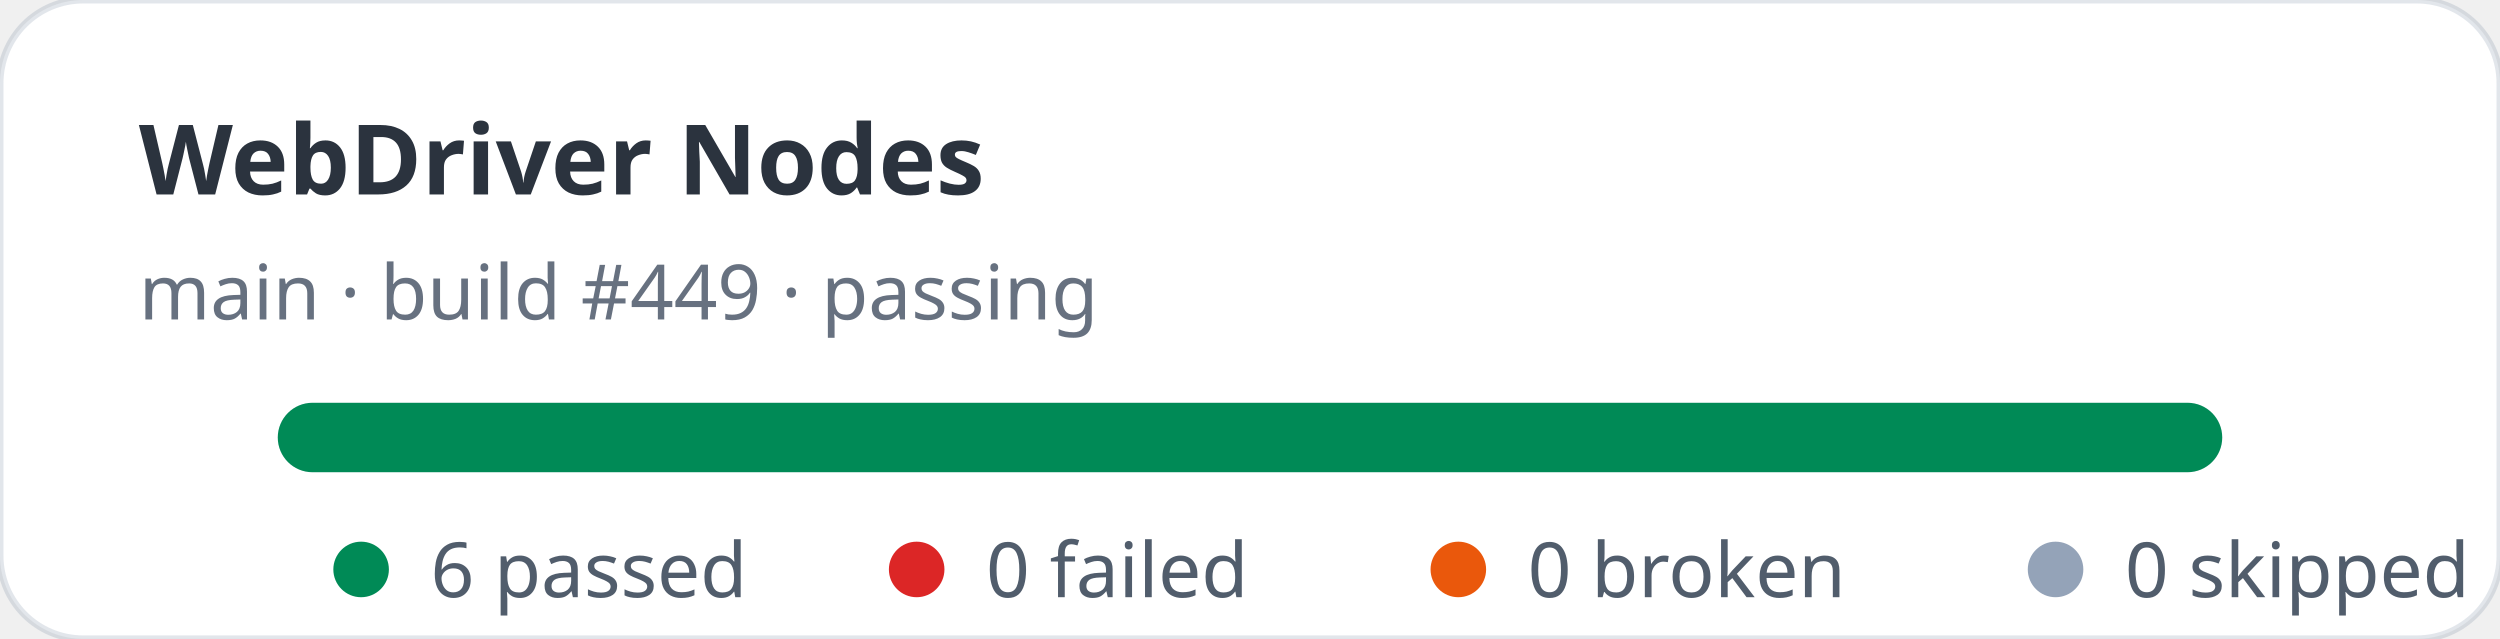
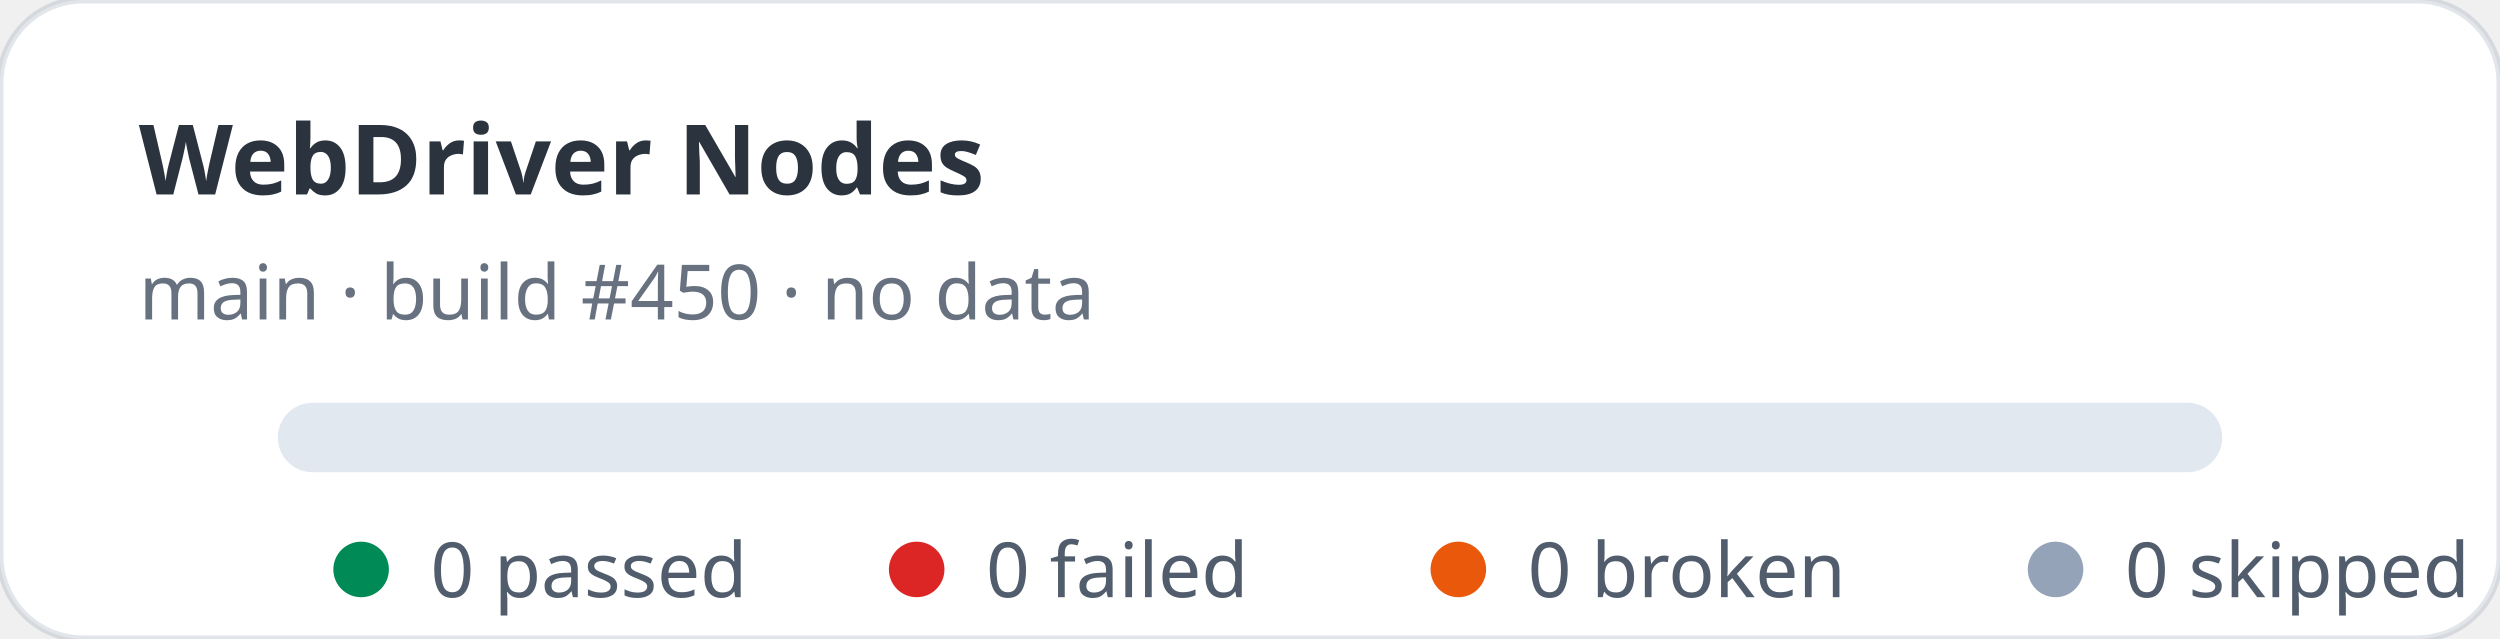
- <svg xmlns="http://www.w3.org/2000/svg" width="360" height="92" viewBox="0 0 360 92" role="img" aria-label="WebDriver Nodes stats: 6 passed, 0 failed">
+ <svg xmlns="http://www.w3.org/2000/svg" width="360" height="92" viewBox="0 0 360 92" role="img" aria-label="WebDriver Nodes stats: 0 passed, 0 failed">
  <rect width="360" height="92" rx="12" fill="#ffffff" stroke="rgba(11,48,86,0.12)" />
  <text x="20" y="28" fill="rgba(1,10,24,0.83)" font-family="ui-sans-serif,system-ui,sans-serif" font-size="14" font-weight="700">WebDriver Nodes</text>
-   <text x="20" y="46" fill="rgba(2,19,44,0.6)" font-family="ui-sans-serif,system-ui,sans-serif" font-size="11">main · build #449 · passing</text>
+   <text x="20" y="46" fill="rgba(2,19,44,0.6)" font-family="ui-sans-serif,system-ui,sans-serif" font-size="11">main · build #450 · no data</text>
  <rect x="40" y="58" width="280" height="10" rx="5" fill="#e2e8f0" />
-   <rect x="40" y="58" width="280" height="10" rx="5" fill="#008a56" />
  <g font-family="ui-sans-serif,system-ui,sans-serif" font-size="11" fill="rgba(1,18,40,0.68)">
    <circle cx="52" cy="82" r="4" fill="#008a56" />
-     <text x="62" y="86">6 passed</text>
+     <text x="62" y="86">0 passed</text>
    <circle cx="132" cy="82" r="4" fill="#dc2626" />
    <text x="142" y="86">0 failed</text>
    <circle cx="210" cy="82" r="4" fill="#ea580c" />
    <text x="220" y="86">0 broken</text>
    <circle cx="296" cy="82" r="4" fill="#94a3b8" />
    <text x="306" y="86">0 skipped</text>
  </g>
</svg>
